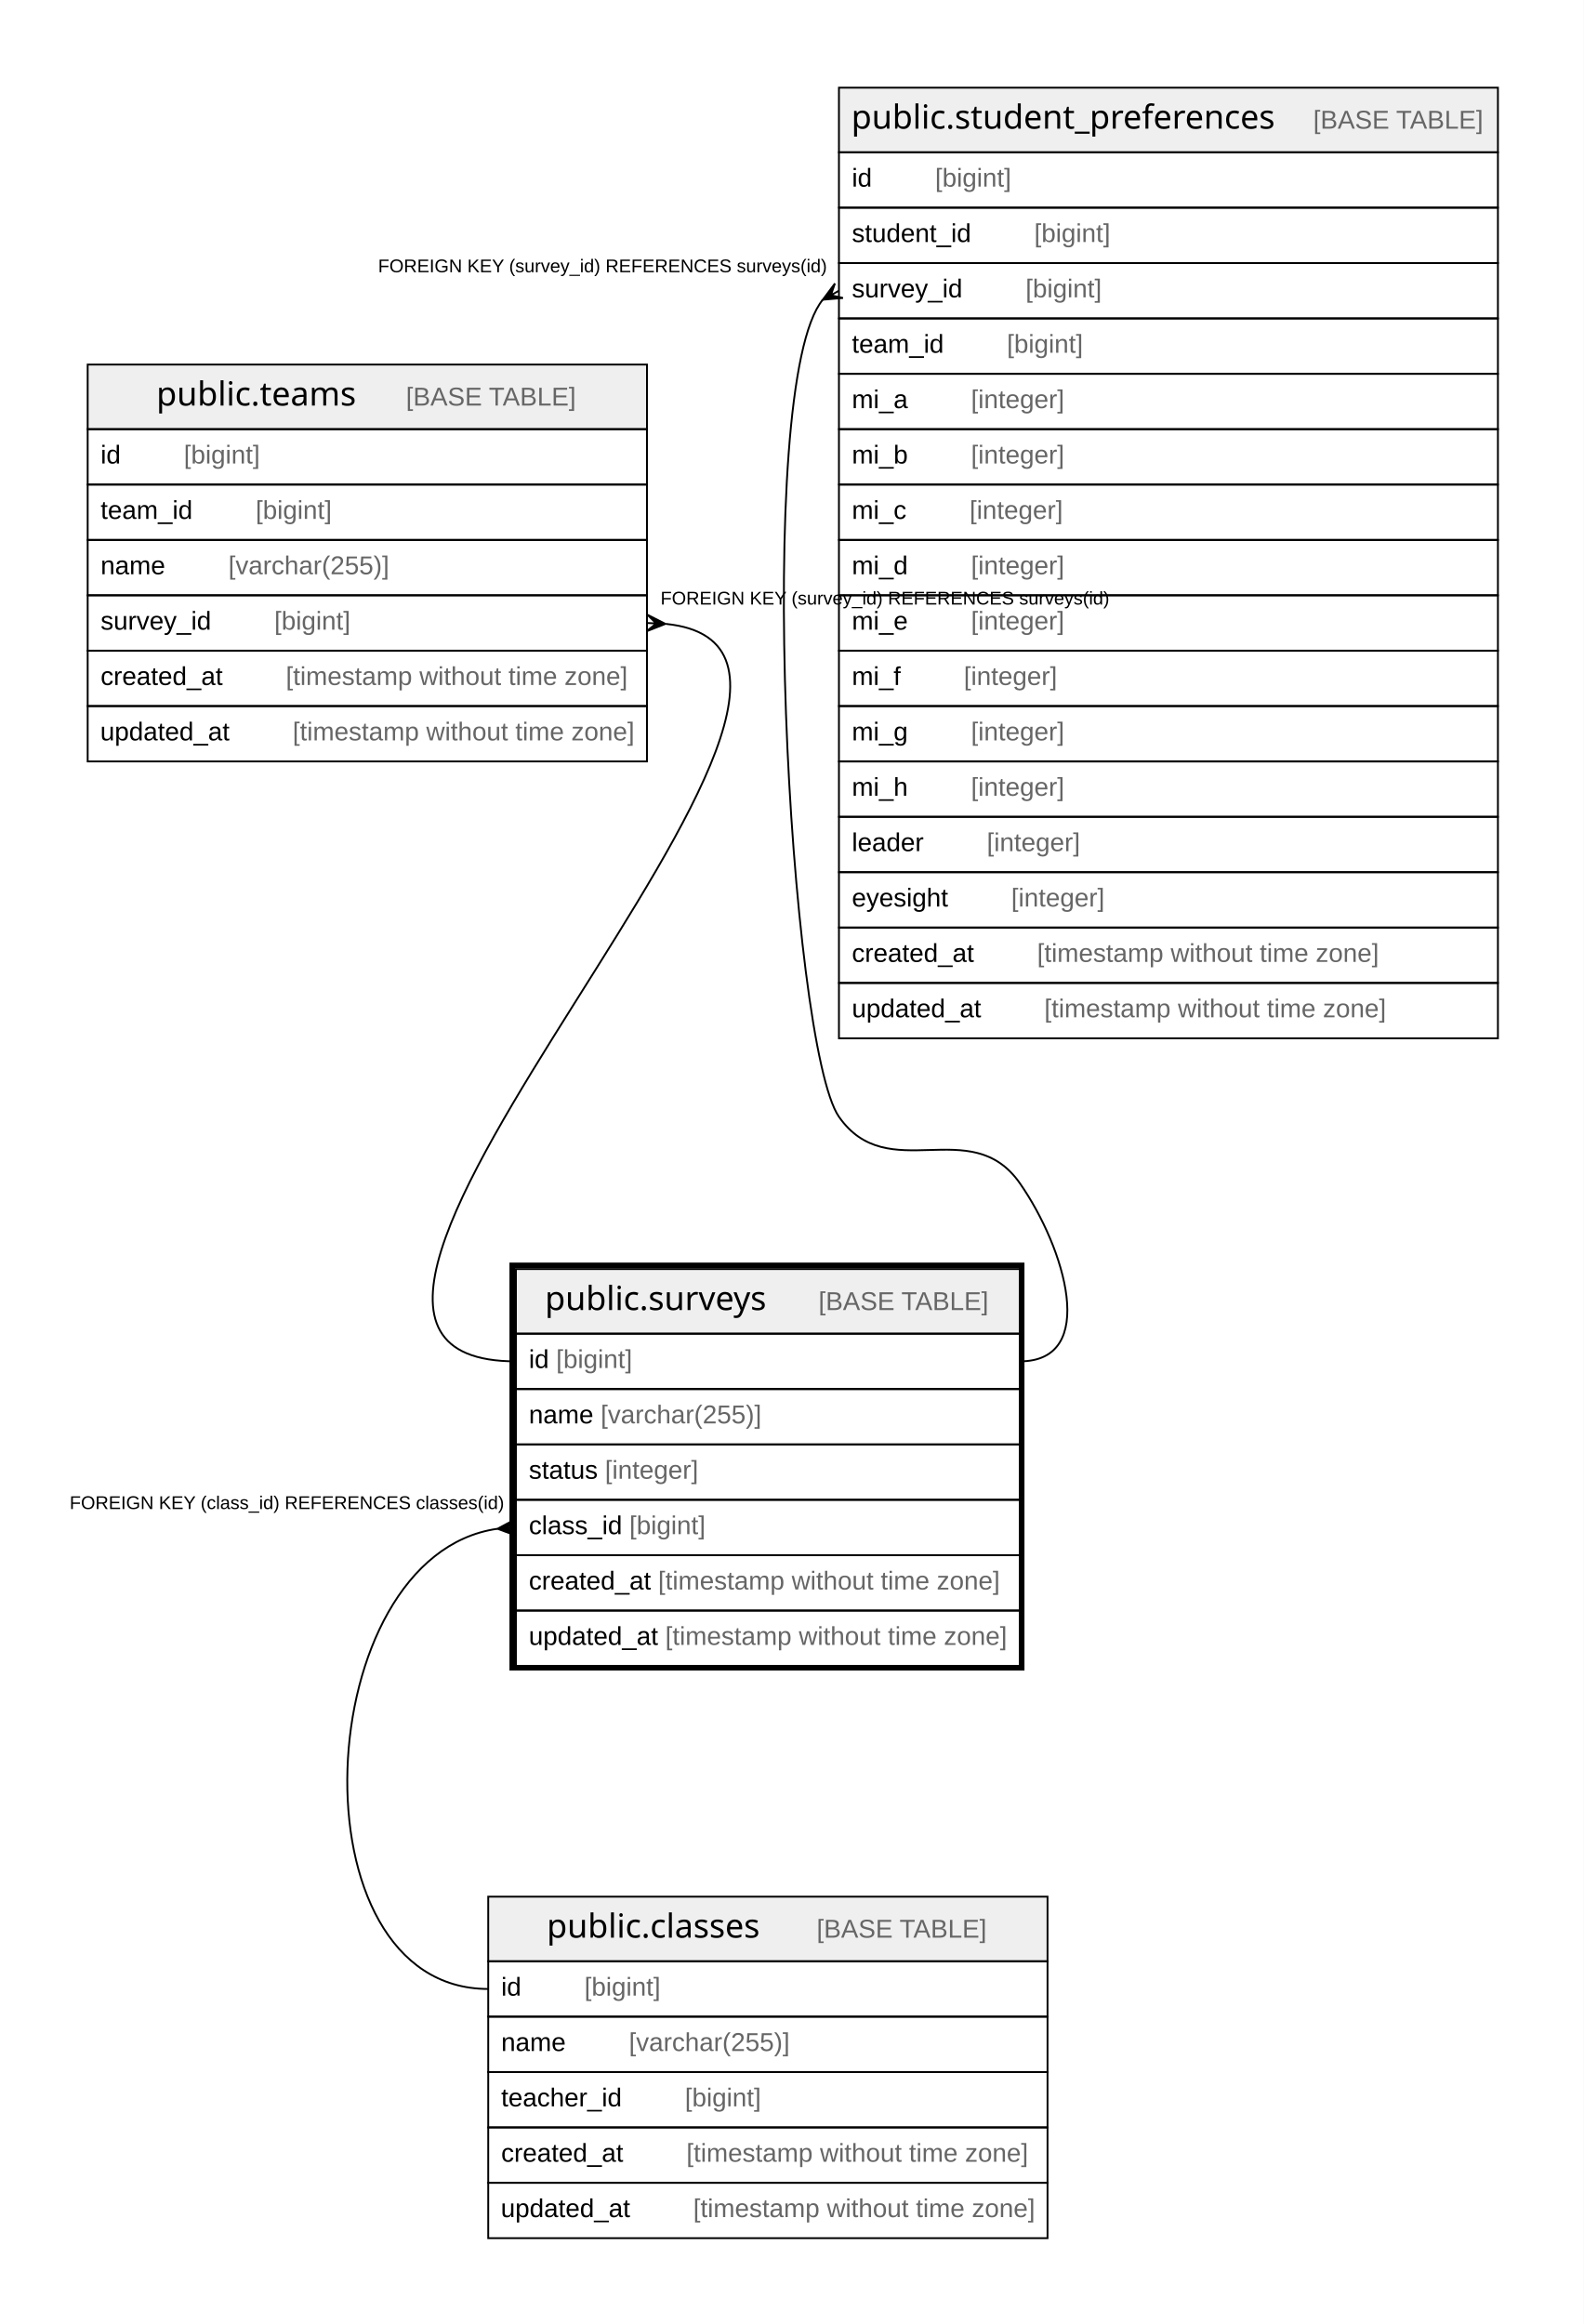
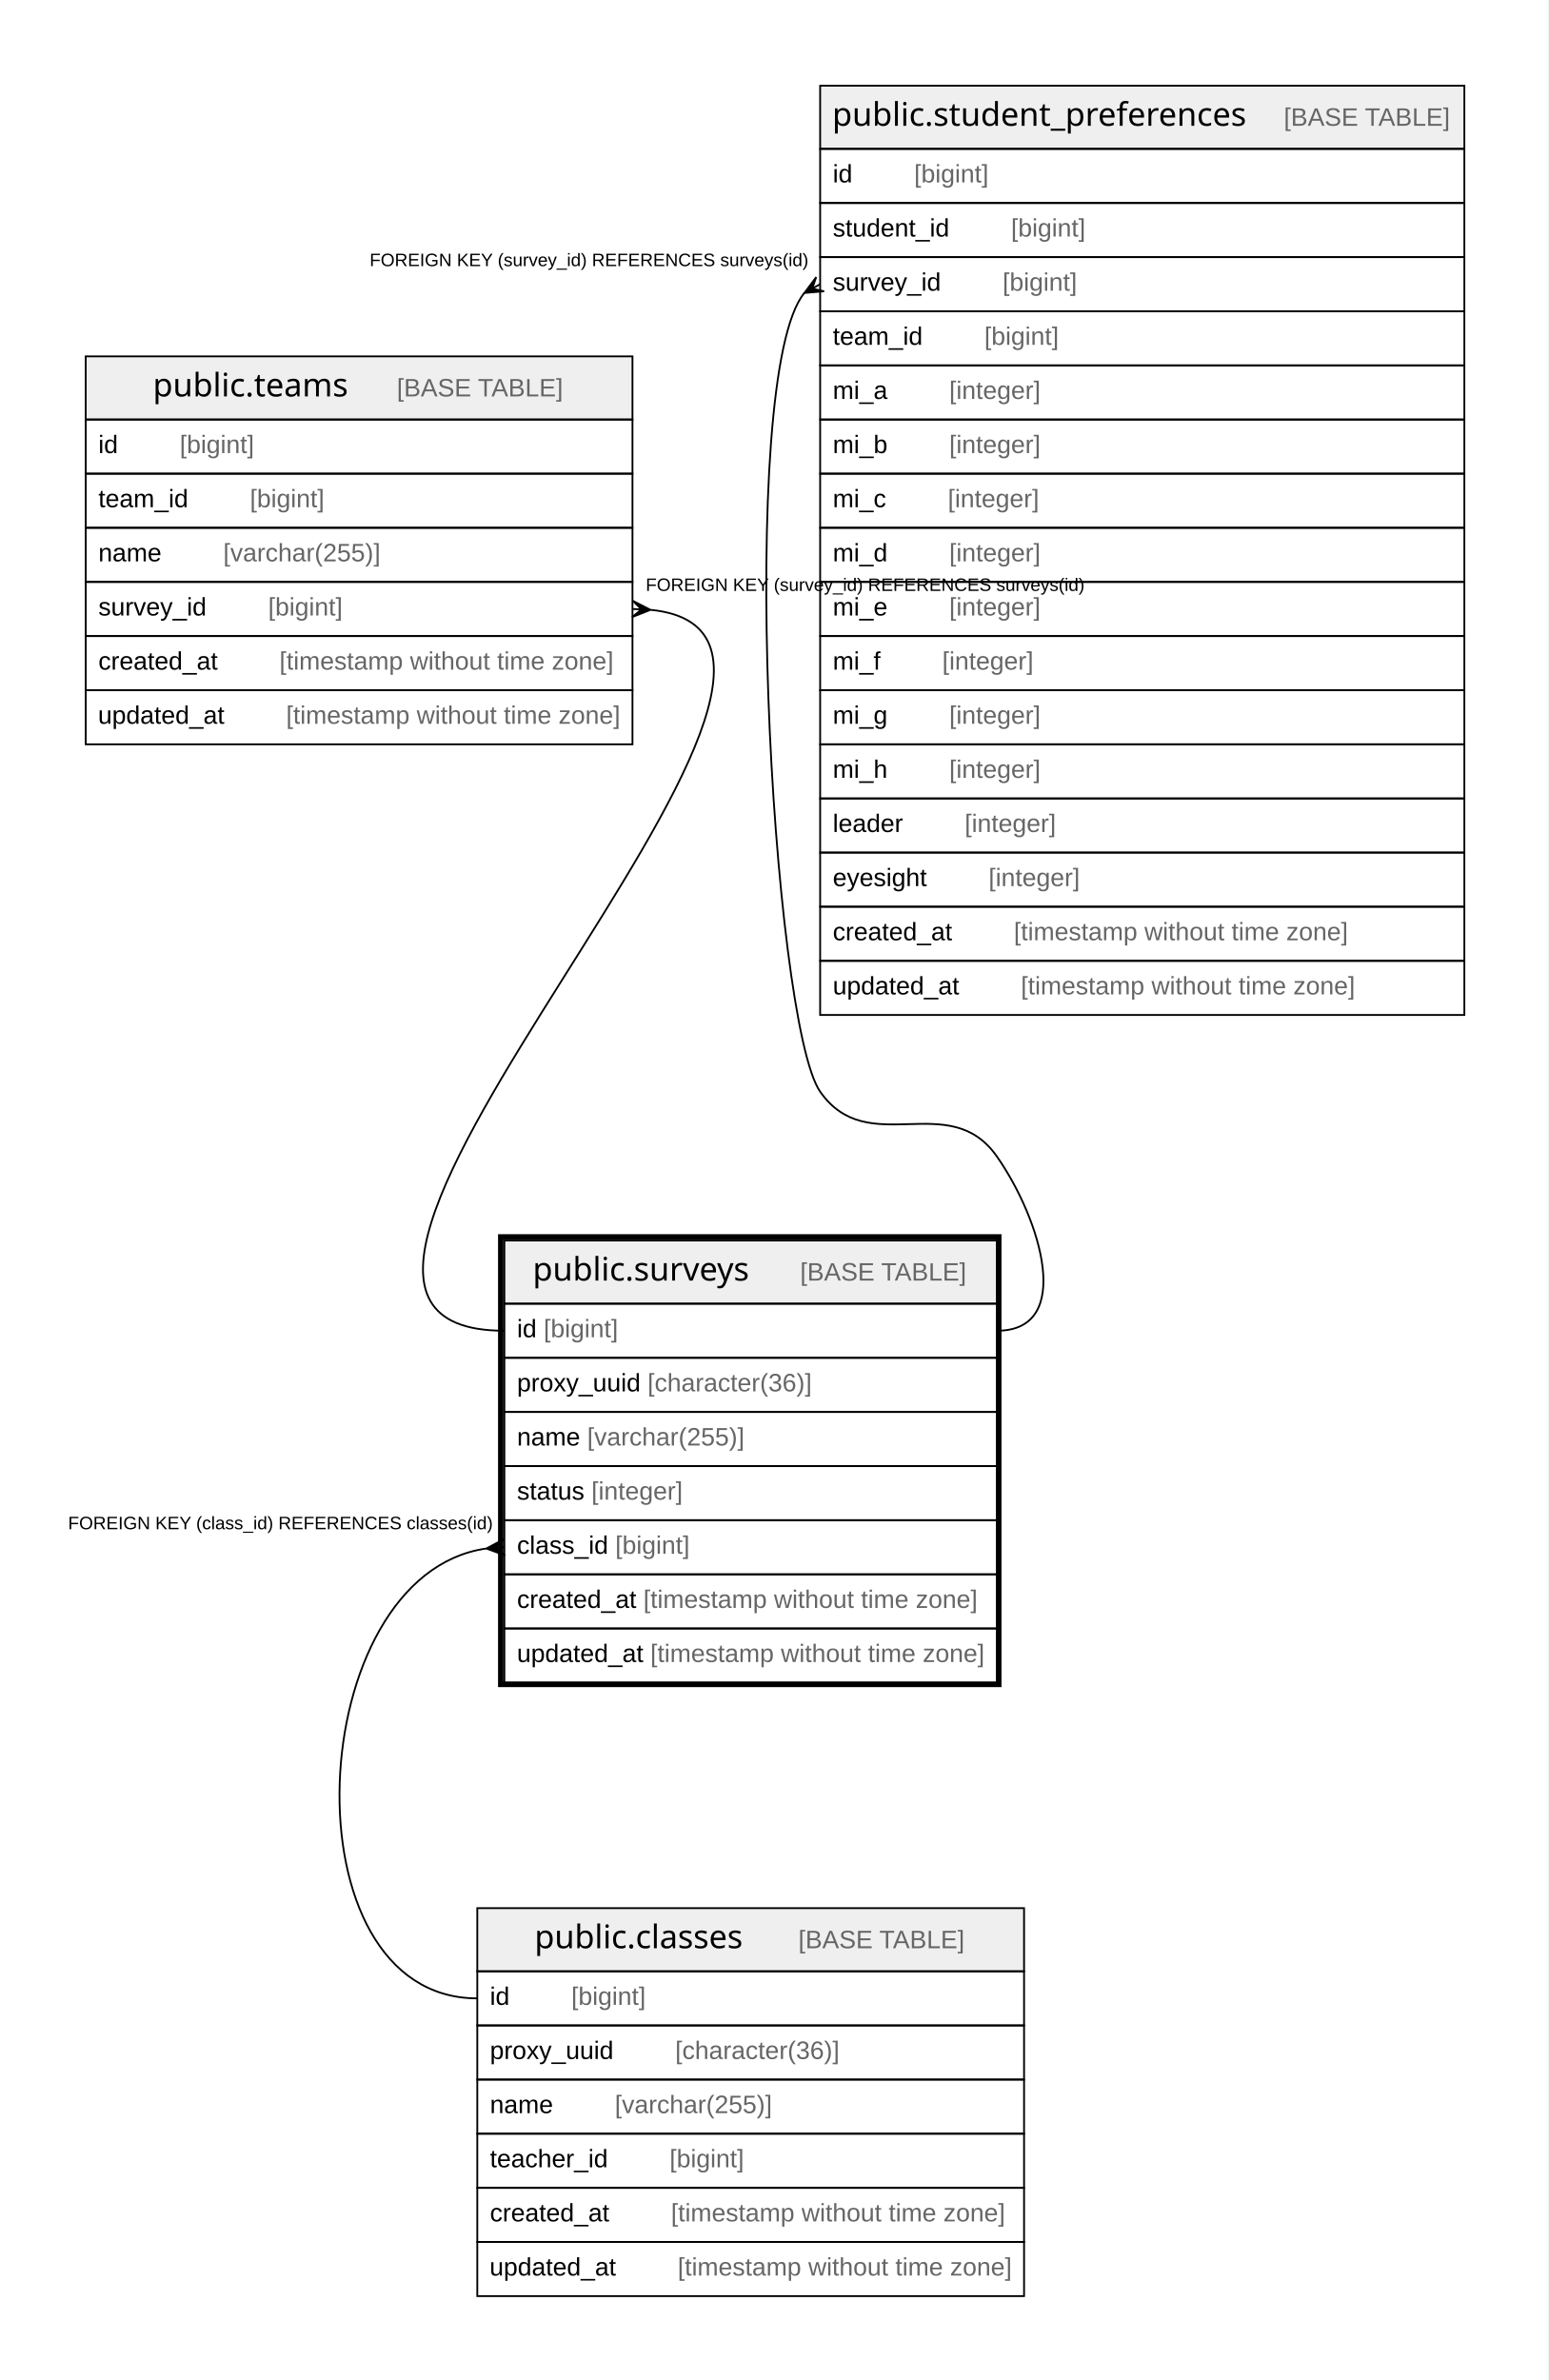
- <svg xmlns="http://www.w3.org/2000/svg" width="858pt" height="1259pt" viewBox="0.00 0.00 858.00 1259.00">
-   <g id="graph0" class="graph" transform="scale(1 1) rotate(0) translate(4 1255)">
-     <polygon fill="#ffffff" stroke="transparent" points="-4,4 -4,-1255 854,-1255 854,4 -4,4" />
+ <svg xmlns="http://www.w3.org/2000/svg" width="858pt" height="1319pt" viewBox="0.00 0.00 858.00 1319.00">
+   <g id="graph0" class="graph" transform="scale(1 1) rotate(0) translate(4 1315)">
+     <polygon fill="#ffffff" stroke="transparent" points="-4,4 -4,-1315 854,-1315 854,4 -4,4" />
    <g id="node1" class="node">
-       <polygon fill="#efefef" stroke="transparent" points="275.5,-532.5 275.5,-567.5 548.5,-567.5 548.5,-532.5 275.5,-532.5" />
-       <polygon fill="none" stroke="#000000" points="275.5,-532.5 275.5,-567.5 548.5,-567.5 548.5,-532.5 275.5,-532.5" />
-       <text text-anchor="start" x="291.209" y="-545.3" font-family="Arial Bold" font-size="18.00" fill="#000000">public.surveys</text>
-       <text text-anchor="start" x="405.223" y="-545.3" font-family="Arial" font-size="14.00" fill="#000000">    </text>
-       <text text-anchor="start" x="439.428" y="-545.3" font-family="Arial" font-size="14.00" fill="#666666">[BASE TABLE]</text>
+       <polygon fill="#efefef" stroke="transparent" points="275.5,-592.5 275.5,-627.5 548.5,-627.5 548.5,-592.5 275.5,-592.5" />
+       <polygon fill="none" stroke="#000000" points="275.5,-592.5 275.5,-627.5 548.5,-627.5 548.5,-592.5 275.5,-592.5" />
+       <text text-anchor="start" x="291.209" y="-605.3" font-family="Arial Bold" font-size="18.00" fill="#000000">public.surveys</text>
+       <text text-anchor="start" x="405.223" y="-605.3" font-family="Arial" font-size="14.00" fill="#000000">    </text>
+       <text text-anchor="start" x="439.428" y="-605.3" font-family="Arial" font-size="14.00" fill="#666666">[BASE TABLE]</text>
+       <polygon fill="none" stroke="#000000" points="275.5,-562.5 275.5,-592.5 548.5,-592.5 548.5,-562.5 275.5,-562.5" />
+       <text text-anchor="start" x="282.5" y="-573.9" font-family="Arial" font-size="14.00" fill="#000000">id </text>
+       <text text-anchor="start" x="297.28" y="-573.9" font-family="Arial" font-size="14.00" fill="#666666">[bigint]</text>
+       <polygon fill="none" stroke="#000000" points="275.5,-532.5 275.5,-562.5 548.5,-562.5 548.5,-532.5 275.5,-532.5" />
+       <text text-anchor="start" x="282.5" y="-543.9" font-family="Arial" font-size="14.00" fill="#000000">proxy_uuid </text>
+       <text text-anchor="start" x="354.853" y="-543.9" font-family="Arial" font-size="14.00" fill="#666666">[character(36)]</text>
      <polygon fill="none" stroke="#000000" points="275.5,-502.5 275.5,-532.5 548.5,-532.5 548.5,-502.5 275.5,-502.5" />
-       <text text-anchor="start" x="282.5" y="-513.9" font-family="Arial" font-size="14.00" fill="#000000">id </text>
-       <text text-anchor="start" x="297.28" y="-513.9" font-family="Arial" font-size="14.00" fill="#666666">[bigint]</text>
+       <text text-anchor="start" x="282.5" y="-513.9" font-family="Arial" font-size="14.00" fill="#000000">name </text>
+       <text text-anchor="start" x="321.399" y="-513.9" font-family="Arial" font-size="14.00" fill="#666666">[varchar(255)]</text>
      <polygon fill="none" stroke="#000000" points="275.5,-472.5 275.5,-502.5 548.5,-502.5 548.5,-472.5 275.5,-472.5" />
-       <text text-anchor="start" x="282.5" y="-483.9" font-family="Arial" font-size="14.00" fill="#000000">name </text>
-       <text text-anchor="start" x="321.399" y="-483.9" font-family="Arial" font-size="14.00" fill="#666666">[varchar(255)]</text>
+       <text text-anchor="start" x="282.5" y="-483.9" font-family="Arial" font-size="14.00" fill="#000000">status </text>
+       <text text-anchor="start" x="323.737" y="-483.9" font-family="Arial" font-size="14.00" fill="#666666">[integer]</text>
      <polygon fill="none" stroke="#000000" points="275.5,-442.5 275.5,-472.5 548.5,-472.5 548.5,-442.5 275.5,-442.5" />
-       <text text-anchor="start" x="282.5" y="-453.9" font-family="Arial" font-size="14.00" fill="#000000">status </text>
-       <text text-anchor="start" x="323.737" y="-453.9" font-family="Arial" font-size="14.00" fill="#666666">[integer]</text>
+       <text text-anchor="start" x="282.5" y="-453.9" font-family="Arial" font-size="14.00" fill="#000000">class_id </text>
+       <text text-anchor="start" x="336.952" y="-453.9" font-family="Arial" font-size="14.00" fill="#666666">[bigint]</text>
      <polygon fill="none" stroke="#000000" points="275.5,-412.5 275.5,-442.5 548.5,-442.5 548.5,-412.5 275.5,-412.5" />
-       <text text-anchor="start" x="282.5" y="-423.9" font-family="Arial" font-size="14.00" fill="#000000">class_id </text>
-       <text text-anchor="start" x="336.952" y="-423.9" font-family="Arial" font-size="14.00" fill="#666666">[bigint]</text>
+       <text text-anchor="start" x="282.5" y="-423.9" font-family="Arial" font-size="14.00" fill="#000000">created_at </text>
+       <text text-anchor="start" x="352.528" y="-423.9" font-family="Arial" font-size="14.00" fill="#666666">[timestamp without time zone]</text>
      <polygon fill="none" stroke="#000000" points="275.5,-382.5 275.5,-412.5 548.5,-412.5 548.5,-382.5 275.5,-382.5" />
-       <text text-anchor="start" x="282.5" y="-393.9" font-family="Arial" font-size="14.00" fill="#000000">created_at </text>
-       <text text-anchor="start" x="352.528" y="-393.9" font-family="Arial" font-size="14.00" fill="#666666">[timestamp without time zone]</text>
-       <polygon fill="none" stroke="#000000" points="275.5,-352.5 275.5,-382.5 548.5,-382.5 548.5,-352.5 275.5,-352.5" />
-       <text text-anchor="start" x="282.464" y="-363.9" font-family="Arial" font-size="14.00" fill="#000000">updated_at </text>
-       <text text-anchor="start" x="356.396" y="-363.9" font-family="Arial" font-size="14.00" fill="#666666">[timestamp without time zone]</text>
-       <polygon fill="none" stroke="#000000" stroke-width="3" points="273.5,-351.5 273.5,-569.5 549.5,-569.5 549.5,-351.5 273.5,-351.5" />
+       <text text-anchor="start" x="282.464" y="-393.9" font-family="Arial" font-size="14.00" fill="#000000">updated_at </text>
+       <text text-anchor="start" x="356.396" y="-393.9" font-family="Arial" font-size="14.00" fill="#666666">[timestamp without time zone]</text>
+       <polygon fill="none" stroke="#000000" stroke-width="3" points="273.5,-381.5 273.5,-629.5 549.5,-629.5 549.5,-381.5 273.5,-381.5" />
    </g>
    <g id="node4" class="node">
-       <polygon fill="#efefef" stroke="transparent" points="260.5,-192.5 260.5,-227.5 563.5,-227.5 563.5,-192.5 260.5,-192.5" />
-       <polygon fill="none" stroke="#000000" points="260.5,-192.5 260.5,-227.5 563.5,-227.5 563.5,-192.5 260.5,-192.5" />
-       <text text-anchor="start" x="292.208" y="-205.3" font-family="Arial Bold" font-size="18.00" fill="#000000">public.classes</text>
-       <text text-anchor="start" x="404.224" y="-205.3" font-family="Arial" font-size="14.00" fill="#000000">    </text>
-       <text text-anchor="start" x="438.429" y="-205.3" font-family="Arial" font-size="14.00" fill="#666666">[BASE TABLE]</text>
+       <polygon fill="#efefef" stroke="transparent" points="260.5,-222.5 260.5,-257.5 563.5,-257.5 563.5,-222.5 260.5,-222.5" />
+       <polygon fill="none" stroke="#000000" points="260.5,-222.5 260.5,-257.5 563.5,-257.5 563.5,-222.5 260.5,-222.5" />
+       <text text-anchor="start" x="292.208" y="-235.3" font-family="Arial Bold" font-size="18.00" fill="#000000">public.classes</text>
+       <text text-anchor="start" x="404.224" y="-235.3" font-family="Arial" font-size="14.00" fill="#000000">    </text>
+       <text text-anchor="start" x="438.429" y="-235.3" font-family="Arial" font-size="14.00" fill="#666666">[BASE TABLE]</text>
+       <polygon fill="none" stroke="#000000" points="260.5,-192.5 260.5,-222.5 563.5,-222.5 563.5,-192.5 260.5,-192.5" />
+       <text text-anchor="start" x="267.5" y="-203.9" font-family="Arial" font-size="14.00" fill="#000000">id    </text>
+       <text text-anchor="start" x="312.594" y="-203.9" font-family="Arial" font-size="14.00" fill="#666666">[bigint]</text>
      <polygon fill="none" stroke="#000000" points="260.5,-162.5 260.5,-192.5 563.5,-192.5 563.5,-162.5 260.5,-162.5" />
-       <text text-anchor="start" x="267.5" y="-173.9" font-family="Arial" font-size="14.00" fill="#000000">id    </text>
-       <text text-anchor="start" x="312.594" y="-173.9" font-family="Arial" font-size="14.00" fill="#666666">[bigint]</text>
+       <text text-anchor="start" x="267.5" y="-173.9" font-family="Arial" font-size="14.00" fill="#000000">proxy_uuid    </text>
+       <text text-anchor="start" x="370.168" y="-173.9" font-family="Arial" font-size="14.00" fill="#666666">[character(36)]</text>
      <polygon fill="none" stroke="#000000" points="260.5,-132.5 260.5,-162.5 563.5,-162.5 563.5,-132.5 260.5,-132.5" />
      <text text-anchor="start" x="267.5" y="-143.9" font-family="Arial" font-size="14.00" fill="#000000">name    </text>
      <text text-anchor="start" x="336.713" y="-143.9" font-family="Arial" font-size="14.00" fill="#666666">[varchar(255)]</text>
      <polygon fill="none" stroke="#000000" points="260.5,-102.5 260.5,-132.5 563.5,-132.5 563.5,-102.5 260.5,-102.5" />
      <text text-anchor="start" x="267.5" y="-113.9" font-family="Arial" font-size="14.00" fill="#000000">teacher_id    </text>
      <text text-anchor="start" x="367.058" y="-113.9" font-family="Arial" font-size="14.00" fill="#666666">[bigint]</text>
      <polygon fill="none" stroke="#000000" points="260.5,-72.5 260.5,-102.5 563.5,-102.5 563.5,-72.5 260.5,-72.5" />
      <text text-anchor="start" x="267.5" y="-83.9" font-family="Arial" font-size="14.00" fill="#000000">created_at    </text>
      <text text-anchor="start" x="367.842" y="-83.9" font-family="Arial" font-size="14.00" fill="#666666">[timestamp without time zone]</text>
      <polygon fill="none" stroke="#000000" points="260.5,-42.5 260.5,-72.5 563.5,-72.5 563.5,-42.5 260.5,-42.5" />
      <text text-anchor="start" x="267.307" y="-53.9" font-family="Arial" font-size="14.00" fill="#000000">updated_at    </text>
      <text text-anchor="start" x="371.553" y="-53.9" font-family="Arial" font-size="14.00" fill="#666666">[timestamp without time zone]</text>
    </g>
    <g id="edge3" class="edge">
-       <path fill="none" stroke="#000000" d="M265.348,-426.783C163.375,-412.119 152.667,-177.5 260.5,-177.5" />
-       <polygon fill="#000000" stroke="#000000" points="265.525,-426.795 275.183,-431.989 270.512,-427.148 275.5,-427.5 275.5,-427.5 275.5,-427.5 270.512,-427.148 275.817,-423.011 265.525,-426.795 265.525,-426.795" />
-       <text text-anchor="start" x="33.724" y="-437.5" font-family="Arial" font-size="10.00" fill="#000000">FOREIGN KEY (class_id) REFERENCES classes(id)</text>
+       <path fill="none" stroke="#000000" d="M265.348,-456.783C163.375,-442.119 152.667,-207.5 260.5,-207.5" />
+       <polygon fill="#000000" stroke="#000000" points="265.525,-456.795 275.183,-461.989 270.512,-457.148 275.5,-457.5 275.5,-457.5 275.5,-457.5 270.512,-457.148 275.817,-453.011 265.525,-456.795 265.525,-456.795" />
+       <text text-anchor="start" x="33.724" y="-467.5" font-family="Arial" font-size="10.00" fill="#000000">FOREIGN KEY (class_id) REFERENCES classes(id)</text>
    </g>
    <g id="node2" class="node">
-       <polygon fill="#efefef" stroke="transparent" points="43.5,-1022.5 43.5,-1057.5 346.5,-1057.5 346.5,-1022.5 43.5,-1022.5" />
-       <polygon fill="none" stroke="#000000" points="43.5,-1022.5 43.5,-1057.5 346.5,-1057.5 346.5,-1022.5 43.5,-1022.5" />
-       <text text-anchor="start" x="80.708" y="-1035.3" font-family="Arial Bold" font-size="18.00" fill="#000000">public.teams</text>
-       <text text-anchor="start" x="181.724" y="-1035.3" font-family="Arial" font-size="14.00" fill="#000000">    </text>
-       <text text-anchor="start" x="215.929" y="-1035.3" font-family="Arial" font-size="14.00" fill="#666666">[BASE TABLE]</text>
+       <polygon fill="#efefef" stroke="transparent" points="43.5,-1082.5 43.5,-1117.5 346.5,-1117.5 346.5,-1082.5 43.5,-1082.5" />
+       <polygon fill="none" stroke="#000000" points="43.5,-1082.5 43.5,-1117.5 346.5,-1117.5 346.5,-1082.5 43.5,-1082.5" />
+       <text text-anchor="start" x="80.708" y="-1095.3" font-family="Arial Bold" font-size="18.00" fill="#000000">public.teams</text>
+       <text text-anchor="start" x="181.724" y="-1095.3" font-family="Arial" font-size="14.00" fill="#000000">    </text>
+       <text text-anchor="start" x="215.929" y="-1095.3" font-family="Arial" font-size="14.00" fill="#666666">[BASE TABLE]</text>
+       <polygon fill="none" stroke="#000000" points="43.5,-1052.5 43.5,-1082.5 346.5,-1082.5 346.5,-1052.5 43.5,-1052.5" />
+       <text text-anchor="start" x="50.5" y="-1063.9" font-family="Arial" font-size="14.00" fill="#000000">id    </text>
+       <text text-anchor="start" x="95.594" y="-1063.9" font-family="Arial" font-size="14.00" fill="#666666">[bigint]</text>
+       <polygon fill="none" stroke="#000000" points="43.5,-1022.5 43.5,-1052.5 346.5,-1052.5 346.5,-1022.5 43.5,-1022.5" />
+       <text text-anchor="start" x="50.5" y="-1033.9" font-family="Arial" font-size="14.00" fill="#000000">team_id    </text>
+       <text text-anchor="start" x="134.493" y="-1033.9" font-family="Arial" font-size="14.00" fill="#666666">[bigint]</text>
      <polygon fill="none" stroke="#000000" points="43.5,-992.5 43.5,-1022.5 346.5,-1022.5 346.5,-992.5 43.5,-992.5" />
-       <text text-anchor="start" x="50.5" y="-1003.9" font-family="Arial" font-size="14.00" fill="#000000">id    </text>
-       <text text-anchor="start" x="95.594" y="-1003.9" font-family="Arial" font-size="14.00" fill="#666666">[bigint]</text>
+       <text text-anchor="start" x="50.5" y="-1003.9" font-family="Arial" font-size="14.00" fill="#000000">name    </text>
+       <text text-anchor="start" x="119.713" y="-1003.9" font-family="Arial" font-size="14.00" fill="#666666">[varchar(255)]</text>
      <polygon fill="none" stroke="#000000" points="43.5,-962.5 43.5,-992.5 346.5,-992.5 346.5,-962.5 43.5,-962.5" />
-       <text text-anchor="start" x="50.5" y="-973.9" font-family="Arial" font-size="14.00" fill="#000000">team_id    </text>
-       <text text-anchor="start" x="134.493" y="-973.9" font-family="Arial" font-size="14.00" fill="#666666">[bigint]</text>
+       <text text-anchor="start" x="50.5" y="-973.9" font-family="Arial" font-size="14.00" fill="#000000">survey_id    </text>
+       <text text-anchor="start" x="144.602" y="-973.9" font-family="Arial" font-size="14.00" fill="#666666">[bigint]</text>
      <polygon fill="none" stroke="#000000" points="43.5,-932.5 43.5,-962.5 346.5,-962.5 346.5,-932.5 43.5,-932.5" />
-       <text text-anchor="start" x="50.5" y="-943.9" font-family="Arial" font-size="14.00" fill="#000000">name    </text>
-       <text text-anchor="start" x="119.713" y="-943.9" font-family="Arial" font-size="14.00" fill="#666666">[varchar(255)]</text>
+       <text text-anchor="start" x="50.5" y="-943.9" font-family="Arial" font-size="14.00" fill="#000000">created_at    </text>
+       <text text-anchor="start" x="150.842" y="-943.9" font-family="Arial" font-size="14.00" fill="#666666">[timestamp without time zone]</text>
      <polygon fill="none" stroke="#000000" points="43.5,-902.5 43.5,-932.5 346.5,-932.5 346.5,-902.5 43.5,-902.5" />
-       <text text-anchor="start" x="50.5" y="-913.9" font-family="Arial" font-size="14.00" fill="#000000">survey_id    </text>
-       <text text-anchor="start" x="144.602" y="-913.9" font-family="Arial" font-size="14.00" fill="#666666">[bigint]</text>
-       <polygon fill="none" stroke="#000000" points="43.5,-872.5 43.5,-902.5 346.5,-902.5 346.5,-872.5 43.5,-872.5" />
-       <text text-anchor="start" x="50.5" y="-883.9" font-family="Arial" font-size="14.00" fill="#000000">created_at    </text>
-       <text text-anchor="start" x="150.842" y="-883.9" font-family="Arial" font-size="14.00" fill="#666666">[timestamp without time zone]</text>
-       <polygon fill="none" stroke="#000000" points="43.5,-842.5 43.5,-872.5 346.5,-872.5 346.5,-842.5 43.5,-842.5" />
-       <text text-anchor="start" x="50.306" y="-853.9" font-family="Arial" font-size="14.00" fill="#000000">updated_at    </text>
-       <text text-anchor="start" x="154.553" y="-853.9" font-family="Arial" font-size="14.00" fill="#666666">[timestamp without time zone]</text>
+       <text text-anchor="start" x="50.306" y="-913.9" font-family="Arial" font-size="14.00" fill="#000000">updated_at    </text>
+       <text text-anchor="start" x="154.553" y="-913.9" font-family="Arial" font-size="14.00" fill="#666666">[timestamp without time zone]</text>
    </g>
    <g id="edge1" class="edge">
-       <path fill="none" stroke="#000000" d="M356.846,-917.002C509.591,-901.262 98.646,-517.5 275.5,-517.5" />
-       <polygon fill="#000000" stroke="#000000" points="356.488,-917.019 346.284,-913.005 351.494,-917.26 346.5,-917.5 346.5,-917.5 346.5,-917.5 351.494,-917.26 346.716,-921.995 356.488,-917.019 356.488,-917.019" />
-       <text text-anchor="start" x="353.834" y="-927.5" font-family="Arial" font-size="10.00" fill="#000000">FOREIGN KEY (survey_id) REFERENCES surveys(id)</text>
+       <path fill="none" stroke="#000000" d="M356.846,-977.002C509.591,-961.262 98.646,-577.5 275.5,-577.5" />
+       <polygon fill="#000000" stroke="#000000" points="356.488,-977.019 346.284,-973.005 351.494,-977.26 346.5,-977.5 346.5,-977.5 346.5,-977.5 351.494,-977.26 346.716,-981.995 356.488,-977.019 356.488,-977.019" />
+       <text text-anchor="start" x="353.834" y="-987.5" font-family="Arial" font-size="10.00" fill="#000000">FOREIGN KEY (survey_id) REFERENCES surveys(id)</text>
    </g>
    <g id="node3" class="node">
-       <polygon fill="#efefef" stroke="transparent" points="450.5,-1172.5 450.5,-1207.5 807.5,-1207.5 807.5,-1172.5 450.5,-1172.5" />
-       <polygon fill="none" stroke="#000000" points="450.5,-1172.5 450.5,-1207.5 807.5,-1207.5 807.5,-1172.5 450.5,-1172.5" />
-       <text text-anchor="start" x="457.182" y="-1185.3" font-family="Arial Bold" font-size="18.00" fill="#000000">public.student_preferences</text>
-       <text text-anchor="start" x="673.25" y="-1185.3" font-family="Arial" font-size="14.00" fill="#000000">    </text>
-       <text text-anchor="start" x="707.455" y="-1185.3" font-family="Arial" font-size="14.00" fill="#666666">[BASE TABLE]</text>
+       <polygon fill="#efefef" stroke="transparent" points="450.5,-1232.5 450.5,-1267.5 807.5,-1267.5 807.5,-1232.5 450.5,-1232.5" />
+       <polygon fill="none" stroke="#000000" points="450.5,-1232.5 450.5,-1267.5 807.5,-1267.5 807.5,-1232.5 450.5,-1232.5" />
+       <text text-anchor="start" x="457.182" y="-1245.3" font-family="Arial Bold" font-size="18.00" fill="#000000">public.student_preferences</text>
+       <text text-anchor="start" x="673.25" y="-1245.3" font-family="Arial" font-size="14.00" fill="#000000">    </text>
+       <text text-anchor="start" x="707.455" y="-1245.3" font-family="Arial" font-size="14.00" fill="#666666">[BASE TABLE]</text>
+       <polygon fill="none" stroke="#000000" points="450.5,-1202.5 450.5,-1232.5 807.5,-1232.5 807.5,-1202.5 450.5,-1202.5" />
+       <text text-anchor="start" x="457.5" y="-1213.9" font-family="Arial" font-size="14.00" fill="#000000">id    </text>
+       <text text-anchor="start" x="502.594" y="-1213.9" font-family="Arial" font-size="14.00" fill="#666666">[bigint]</text>
+       <polygon fill="none" stroke="#000000" points="450.5,-1172.5 450.5,-1202.5 807.5,-1202.5 807.5,-1172.5 450.5,-1172.5" />
+       <text text-anchor="start" x="457.5" y="-1183.9" font-family="Arial" font-size="14.00" fill="#000000">student_id    </text>
+       <text text-anchor="start" x="556.288" y="-1183.9" font-family="Arial" font-size="14.00" fill="#666666">[bigint]</text>
      <polygon fill="none" stroke="#000000" points="450.5,-1142.5 450.5,-1172.5 807.5,-1172.5 807.5,-1142.5 450.5,-1142.5" />
-       <text text-anchor="start" x="457.5" y="-1153.9" font-family="Arial" font-size="14.00" fill="#000000">id    </text>
-       <text text-anchor="start" x="502.594" y="-1153.9" font-family="Arial" font-size="14.00" fill="#666666">[bigint]</text>
+       <text text-anchor="start" x="457.5" y="-1153.9" font-family="Arial" font-size="14.00" fill="#000000">survey_id    </text>
+       <text text-anchor="start" x="551.602" y="-1153.9" font-family="Arial" font-size="14.00" fill="#666666">[bigint]</text>
      <polygon fill="none" stroke="#000000" points="450.5,-1112.5 450.5,-1142.5 807.5,-1142.5 807.5,-1112.5 450.5,-1112.5" />
-       <text text-anchor="start" x="457.5" y="-1123.9" font-family="Arial" font-size="14.00" fill="#000000">student_id    </text>
-       <text text-anchor="start" x="556.288" y="-1123.9" font-family="Arial" font-size="14.00" fill="#666666">[bigint]</text>
+       <text text-anchor="start" x="457.5" y="-1123.9" font-family="Arial" font-size="14.00" fill="#000000">team_id    </text>
+       <text text-anchor="start" x="541.493" y="-1123.9" font-family="Arial" font-size="14.00" fill="#666666">[bigint]</text>
      <polygon fill="none" stroke="#000000" points="450.5,-1082.5 450.5,-1112.5 807.5,-1112.5 807.5,-1082.5 450.5,-1082.5" />
-       <text text-anchor="start" x="457.5" y="-1093.9" font-family="Arial" font-size="14.00" fill="#000000">survey_id    </text>
-       <text text-anchor="start" x="551.602" y="-1093.9" font-family="Arial" font-size="14.00" fill="#666666">[bigint]</text>
+       <text text-anchor="start" x="457.5" y="-1093.9" font-family="Arial" font-size="14.00" fill="#000000">mi_a    </text>
+       <text text-anchor="start" x="522.037" y="-1093.9" font-family="Arial" font-size="14.00" fill="#666666">[integer]</text>
      <polygon fill="none" stroke="#000000" points="450.5,-1052.5 450.5,-1082.5 807.5,-1082.5 807.5,-1052.5 450.5,-1052.5" />
-       <text text-anchor="start" x="457.5" y="-1063.9" font-family="Arial" font-size="14.00" fill="#000000">team_id    </text>
-       <text text-anchor="start" x="541.493" y="-1063.9" font-family="Arial" font-size="14.00" fill="#666666">[bigint]</text>
+       <text text-anchor="start" x="457.5" y="-1063.9" font-family="Arial" font-size="14.00" fill="#000000">mi_b    </text>
+       <text text-anchor="start" x="522.037" y="-1063.9" font-family="Arial" font-size="14.00" fill="#666666">[integer]</text>
      <polygon fill="none" stroke="#000000" points="450.5,-1022.5 450.5,-1052.5 807.5,-1052.5 807.5,-1022.5 450.5,-1022.5" />
-       <text text-anchor="start" x="457.5" y="-1033.9" font-family="Arial" font-size="14.00" fill="#000000">mi_a    </text>
-       <text text-anchor="start" x="522.037" y="-1033.9" font-family="Arial" font-size="14.00" fill="#666666">[integer]</text>
+       <text text-anchor="start" x="457.5" y="-1033.9" font-family="Arial" font-size="14.00" fill="#000000">mi_c    </text>
+       <text text-anchor="start" x="521.255" y="-1033.9" font-family="Arial" font-size="14.00" fill="#666666">[integer]</text>
      <polygon fill="none" stroke="#000000" points="450.5,-992.5 450.5,-1022.5 807.5,-1022.5 807.5,-992.5 450.5,-992.5" />
-       <text text-anchor="start" x="457.5" y="-1003.9" font-family="Arial" font-size="14.00" fill="#000000">mi_b    </text>
+       <text text-anchor="start" x="457.5" y="-1003.9" font-family="Arial" font-size="14.00" fill="#000000">mi_d    </text>
      <text text-anchor="start" x="522.037" y="-1003.9" font-family="Arial" font-size="14.00" fill="#666666">[integer]</text>
      <polygon fill="none" stroke="#000000" points="450.5,-962.5 450.5,-992.5 807.5,-992.5 807.5,-962.5 450.5,-962.5" />
-       <text text-anchor="start" x="457.5" y="-973.9" font-family="Arial" font-size="14.00" fill="#000000">mi_c    </text>
-       <text text-anchor="start" x="521.255" y="-973.9" font-family="Arial" font-size="14.00" fill="#666666">[integer]</text>
+       <text text-anchor="start" x="457.5" y="-973.9" font-family="Arial" font-size="14.00" fill="#000000">mi_e    </text>
+       <text text-anchor="start" x="522.037" y="-973.9" font-family="Arial" font-size="14.00" fill="#666666">[integer]</text>
      <polygon fill="none" stroke="#000000" points="450.5,-932.5 450.5,-962.5 807.5,-962.5 807.5,-932.5 450.5,-932.5" />
-       <text text-anchor="start" x="457.5" y="-943.9" font-family="Arial" font-size="14.00" fill="#000000">mi_d    </text>
-       <text text-anchor="start" x="522.037" y="-943.9" font-family="Arial" font-size="14.00" fill="#666666">[integer]</text>
+       <text text-anchor="start" x="457.5" y="-943.9" font-family="Arial" font-size="14.00" fill="#000000">mi_f    </text>
+       <text text-anchor="start" x="518.145" y="-943.9" font-family="Arial" font-size="14.00" fill="#666666">[integer]</text>
      <polygon fill="none" stroke="#000000" points="450.5,-902.5 450.5,-932.5 807.5,-932.5 807.5,-902.5 450.5,-902.5" />
-       <text text-anchor="start" x="457.5" y="-913.9" font-family="Arial" font-size="14.00" fill="#000000">mi_e    </text>
+       <text text-anchor="start" x="457.5" y="-913.9" font-family="Arial" font-size="14.00" fill="#000000">mi_g    </text>
      <text text-anchor="start" x="522.037" y="-913.9" font-family="Arial" font-size="14.00" fill="#666666">[integer]</text>
      <polygon fill="none" stroke="#000000" points="450.5,-872.5 450.5,-902.5 807.5,-902.5 807.5,-872.5 450.5,-872.5" />
-       <text text-anchor="start" x="457.5" y="-883.9" font-family="Arial" font-size="14.00" fill="#000000">mi_f    </text>
-       <text text-anchor="start" x="518.145" y="-883.9" font-family="Arial" font-size="14.00" fill="#666666">[integer]</text>
+       <text text-anchor="start" x="457.5" y="-883.9" font-family="Arial" font-size="14.00" fill="#000000">mi_h    </text>
+       <text text-anchor="start" x="522.037" y="-883.9" font-family="Arial" font-size="14.00" fill="#666666">[integer]</text>
      <polygon fill="none" stroke="#000000" points="450.5,-842.5 450.5,-872.5 807.5,-872.5 807.5,-842.5 450.5,-842.5" />
-       <text text-anchor="start" x="457.5" y="-853.9" font-family="Arial" font-size="14.00" fill="#000000">mi_g    </text>
-       <text text-anchor="start" x="522.037" y="-853.9" font-family="Arial" font-size="14.00" fill="#666666">[integer]</text>
+       <text text-anchor="start" x="457.5" y="-853.9" font-family="Arial" font-size="14.00" fill="#000000">leader    </text>
+       <text text-anchor="start" x="530.602" y="-853.9" font-family="Arial" font-size="14.00" fill="#666666">[integer]</text>
      <polygon fill="none" stroke="#000000" points="450.5,-812.5 450.5,-842.5 807.5,-842.5 807.5,-812.5 450.5,-812.5" />
-       <text text-anchor="start" x="457.5" y="-823.9" font-family="Arial" font-size="14.00" fill="#000000">mi_h    </text>
-       <text text-anchor="start" x="522.037" y="-823.9" font-family="Arial" font-size="14.00" fill="#666666">[integer]</text>
+       <text text-anchor="start" x="457.5" y="-823.9" font-family="Arial" font-size="14.00" fill="#000000">eyesight    </text>
+       <text text-anchor="start" x="543.832" y="-823.9" font-family="Arial" font-size="14.00" fill="#666666">[integer]</text>
      <polygon fill="none" stroke="#000000" points="450.5,-782.5 450.5,-812.5 807.5,-812.5 807.5,-782.5 450.5,-782.5" />
-       <text text-anchor="start" x="457.5" y="-793.9" font-family="Arial" font-size="14.00" fill="#000000">leader    </text>
-       <text text-anchor="start" x="530.602" y="-793.9" font-family="Arial" font-size="14.00" fill="#666666">[integer]</text>
+       <text text-anchor="start" x="457.5" y="-793.9" font-family="Arial" font-size="14.00" fill="#000000">created_at    </text>
+       <text text-anchor="start" x="557.842" y="-793.9" font-family="Arial" font-size="14.00" fill="#666666">[timestamp without time zone]</text>
      <polygon fill="none" stroke="#000000" points="450.5,-752.5 450.5,-782.5 807.5,-782.5 807.5,-752.5 450.5,-752.5" />
-       <text text-anchor="start" x="457.5" y="-763.9" font-family="Arial" font-size="14.00" fill="#000000">eyesight    </text>
-       <text text-anchor="start" x="543.832" y="-763.9" font-family="Arial" font-size="14.00" fill="#666666">[integer]</text>
-       <polygon fill="none" stroke="#000000" points="450.5,-722.5 450.5,-752.5 807.5,-752.5 807.5,-722.5 450.5,-722.5" />
-       <text text-anchor="start" x="457.5" y="-733.9" font-family="Arial" font-size="14.00" fill="#000000">created_at    </text>
-       <text text-anchor="start" x="557.842" y="-733.9" font-family="Arial" font-size="14.00" fill="#666666">[timestamp without time zone]</text>
-       <polygon fill="none" stroke="#000000" points="450.5,-692.5 450.5,-722.5 807.5,-722.5 807.5,-692.5 450.5,-692.5" />
-       <text text-anchor="start" x="457.5" y="-703.9" font-family="Arial" font-size="14.00" fill="#000000">updated_at    </text>
-       <text text-anchor="start" x="561.747" y="-703.9" font-family="Arial" font-size="14.00" fill="#666666">[timestamp without time zone]</text>
+       <text text-anchor="start" x="457.5" y="-763.9" font-family="Arial" font-size="14.00" fill="#000000">updated_at    </text>
+       <text text-anchor="start" x="561.747" y="-763.9" font-family="Arial" font-size="14.00" fill="#666666">[timestamp without time zone]</text>
    </g>
    <g id="edge2" class="edge">
-       <path fill="none" stroke="#000000" d="M441.753,-1092.638C403.549,-1046.591 423.875,-688.145 450.5,-650 477.058,-611.951 521.942,-652.049 548.5,-614 573.048,-578.831 591.389,-517.5 548.5,-517.5" />
-       <polygon fill="#000000" stroke="#000000" points="441.76,-1092.641 448.314,-1101.433 446.13,-1095.071 450.5,-1097.5 450.5,-1097.5 450.5,-1097.5 446.13,-1095.071 452.686,-1093.567 441.76,-1092.641 441.76,-1092.641" />
-       <text text-anchor="start" x="200.834" y="-1107.5" font-family="Arial" font-size="10.00" fill="#000000">FOREIGN KEY (survey_id) REFERENCES surveys(id)</text>
+       <path fill="none" stroke="#000000" d="M441.753,-1152.638C403.549,-1106.591 423.875,-748.145 450.5,-710 477.058,-671.951 521.942,-712.049 548.5,-674 573.048,-638.831 591.389,-577.5 548.5,-577.5" />
+       <polygon fill="#000000" stroke="#000000" points="441.76,-1152.641 448.314,-1161.433 446.13,-1155.071 450.5,-1157.5 450.5,-1157.5 450.5,-1157.5 446.13,-1155.071 452.686,-1153.567 441.76,-1152.641 441.76,-1152.641" />
+       <text text-anchor="start" x="200.834" y="-1167.5" font-family="Arial" font-size="10.00" fill="#000000">FOREIGN KEY (survey_id) REFERENCES surveys(id)</text>
    </g>
  </g>
</svg>
